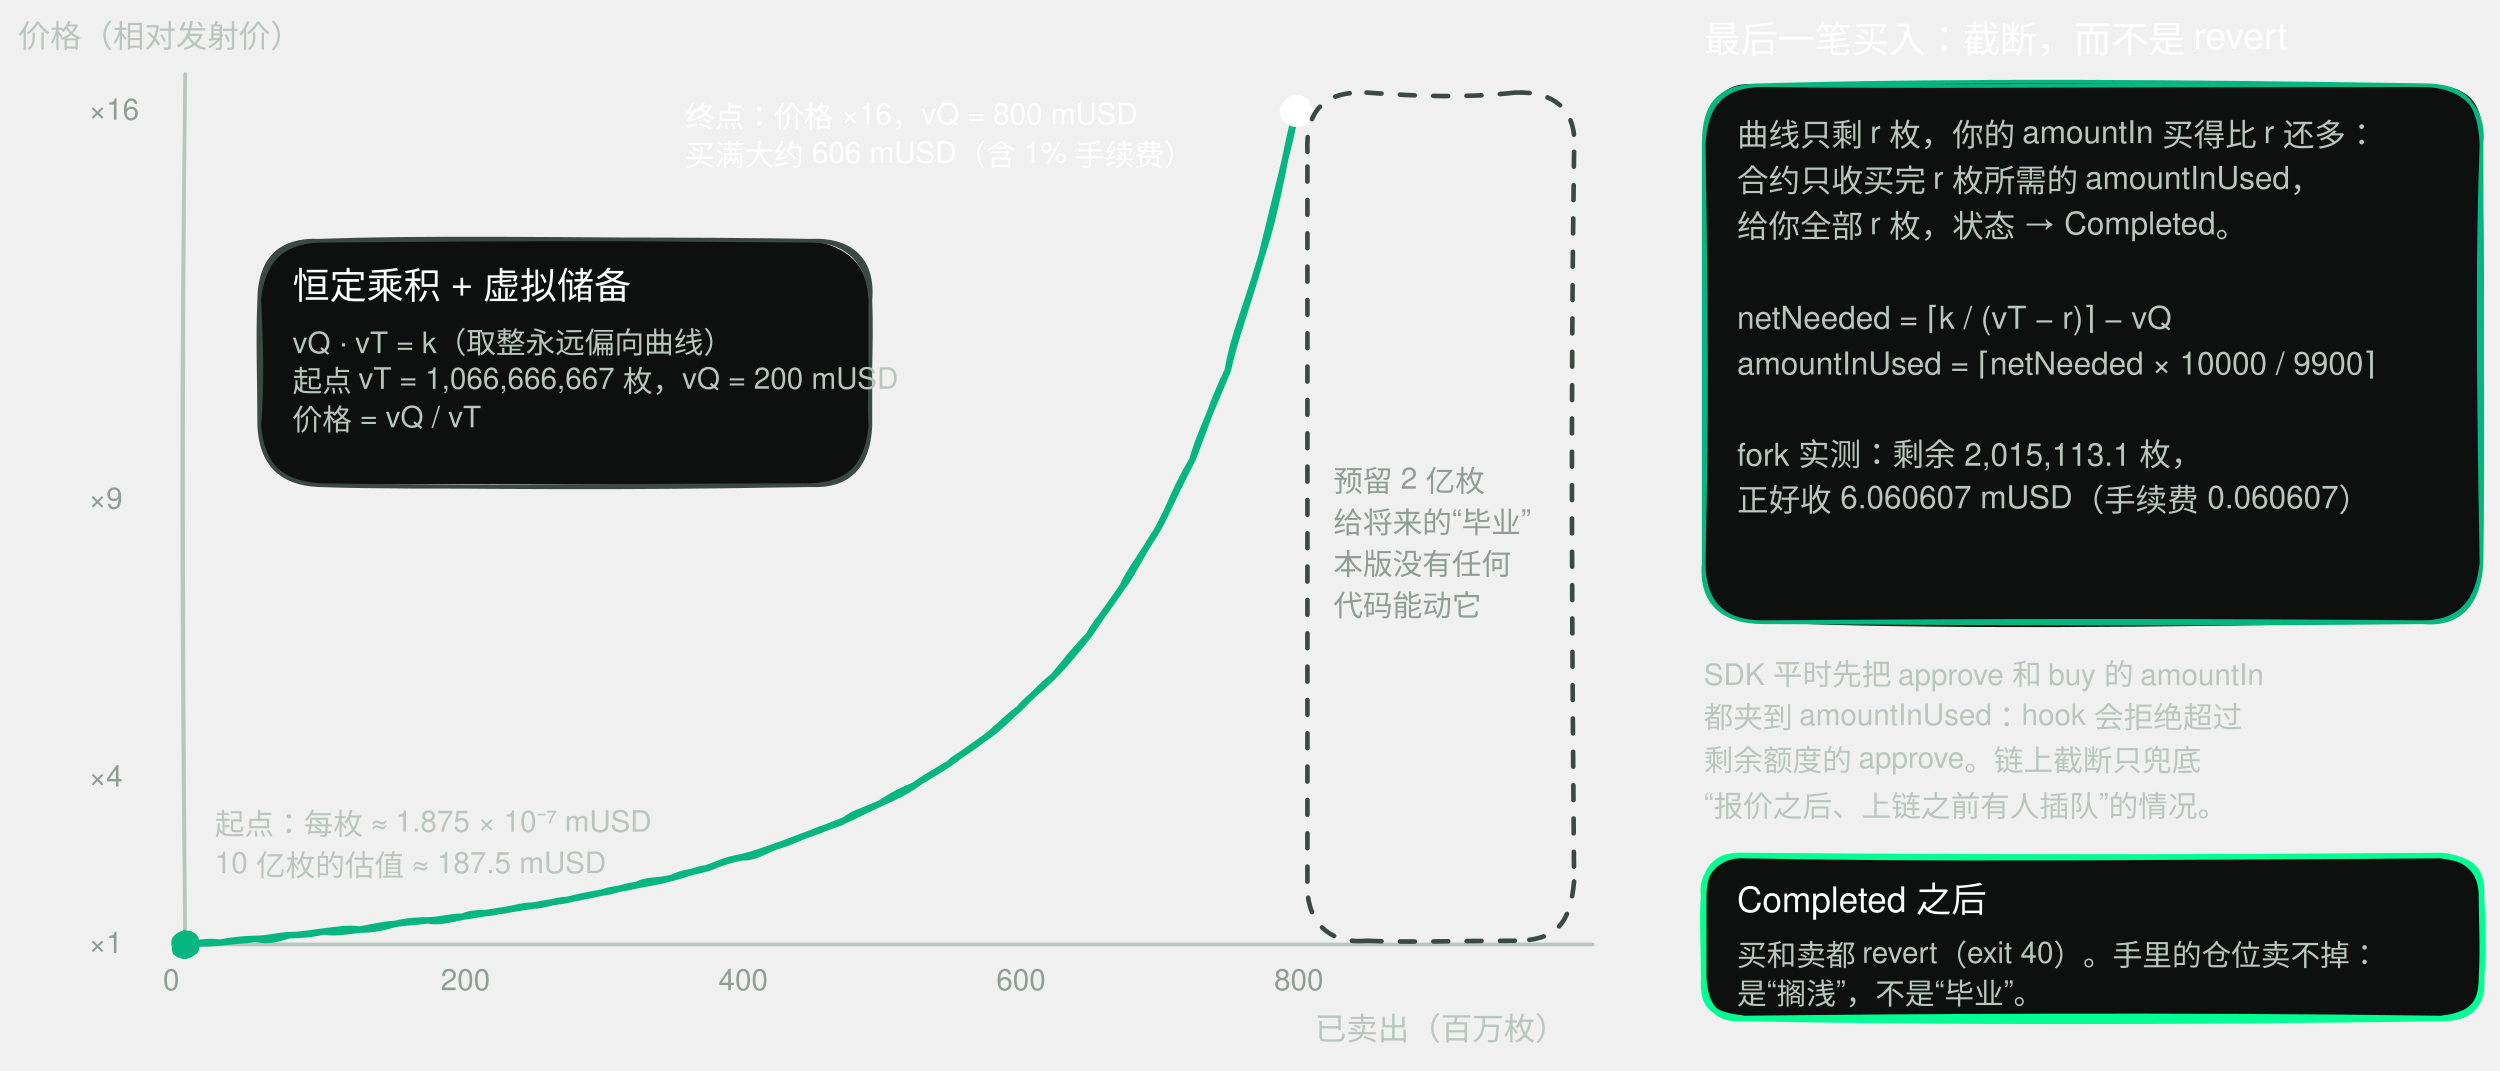
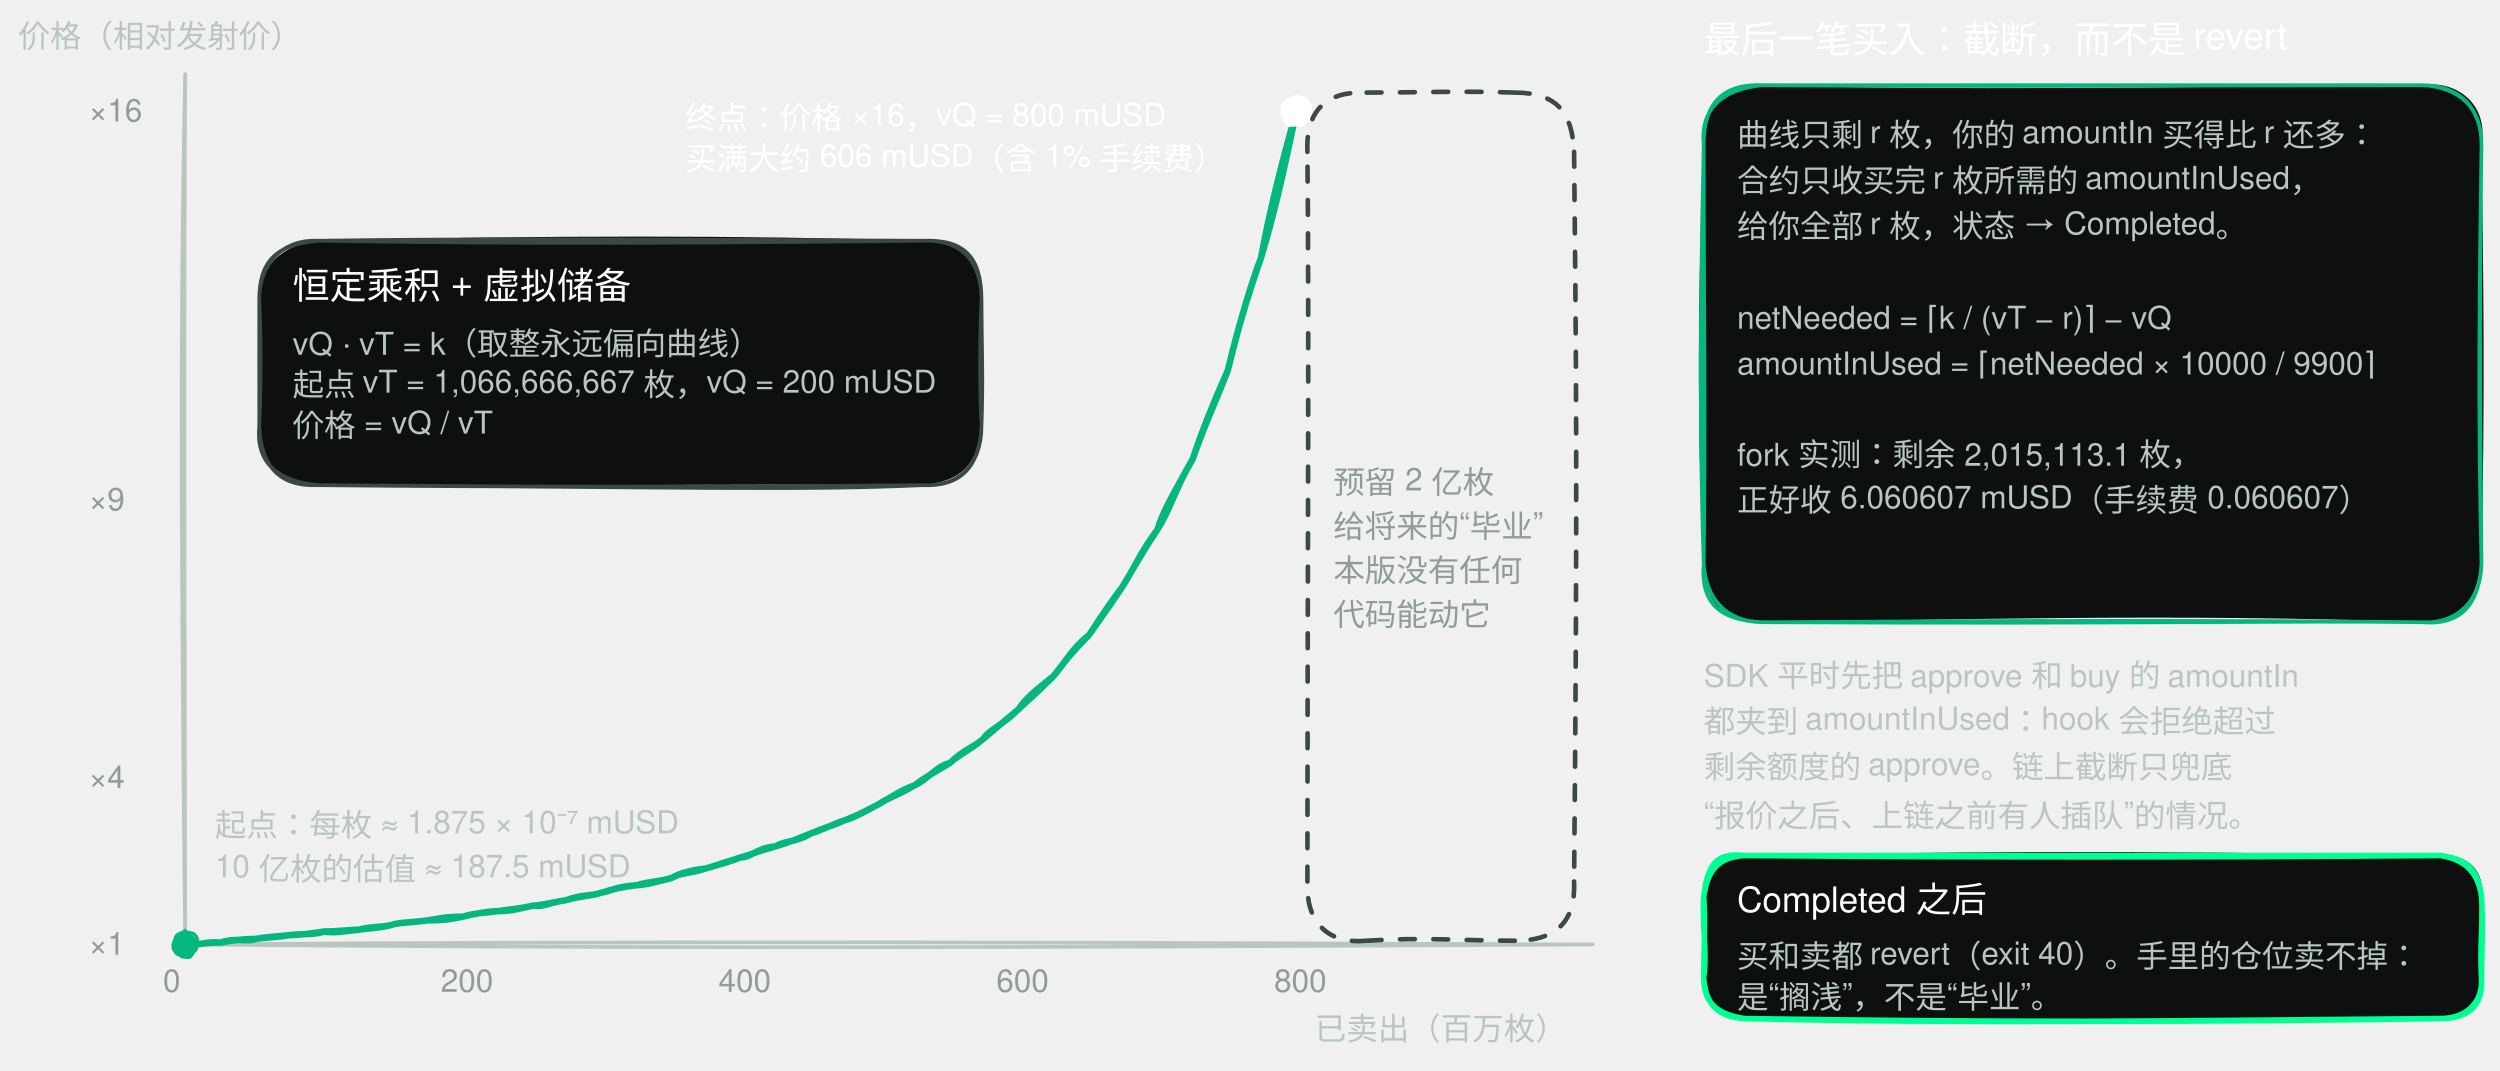
<svg xmlns="http://www.w3.org/2000/svg" viewBox="0 0 1350 578.1" data-w="1350" role="img" aria-label="bonding curve 示意。横轴是已卖出的代币（0 到 8 亿枚），纵轴是相对发射价的价格倍数（1 到 16 倍）。恒定乘积 vQ·vT = k，虚拟储备起点是 1,066,666,667 枚和 200 mUSD，价格是 vQ 除以 vT。起点每枚约 1.875×10⁻⁷ mUSD；卖完 8 亿枚时价格是 16 倍，vQ 为 800 mUSD，买满一共约 606 mUSD（含 1% 手续费）。另外 2 亿枚是为将来毕业预留的，本版没有代码能动它。右侧：最后一笔买入会被截断，只收买完剩余代币所需的 amountInUsed，在 fork 上实测买下剩余 2,015,113.1 枚正好收了 6.060607 mUSD。SDK 平时先把 approve 和 amountIn 夹到这个值，链上截断只兜底竞态。之后状态变为 Completed，买卖都会 revert（exit 40），仓位搁浅。" focusable="false">
  <g stroke-linecap="round">
    <g transform="translate(100 40) rotate(0 380 235)">
-       <path d="M0 0 C-1 100, -3 199, 0 470 M0 0 C-2 175, -1 351, 0 470 M0 470 C213 470, 428 470, 760 470 M0 470 C217 470, 433 470, 760 470" stroke="#B8C6BE" stroke-width="2" fill="none" />
+       <path d="M0 0 C-2 97, -3 193, 0 470 M0 0 C-1 185, 0 371, 0 470 M0 470 C254 468, 506 469, 760 470 M0 470 C214 472, 428 472, 760 470" stroke="#B8C6BE" stroke-width="2" fill="none" />
    </g>
  </g>
  <mask />
-   <g transform="translate(88 520) rotate(0 4.4 10.4)">
-     <text x="0" y="14.7" font-family="Helvetica, Segoe UI Emoji" font-size="16px" fill="#8E9E95" style="white-space: pre;">0</text>
+   <g transform="translate(88 520) rotate(0 4.7 11.1)">
+     <text x="0" y="15.6" font-family="Helvetica, Segoe UI Emoji" font-size="17px" fill="#8E9E95" style="white-space: pre;">0</text>
  </g>
-   <g transform="translate(238 520) rotate(0 13.3 10.4)">
-     <text x="0" y="14.7" font-family="Helvetica, Segoe UI Emoji" font-size="16px" fill="#8E9E95" style="white-space: pre;">200</text>
+   <g transform="translate(238 520) rotate(0 14.2 11.1)">
+     <text x="0" y="15.6" font-family="Helvetica, Segoe UI Emoji" font-size="17px" fill="#8E9E95" style="white-space: pre;">200</text>
  </g>
-   <g transform="translate(388 520) rotate(0 13.3 10.4)">
-     <text x="0" y="14.7" font-family="Helvetica, Segoe UI Emoji" font-size="16px" fill="#8E9E95" style="white-space: pre;">400</text>
+   <g transform="translate(388 520) rotate(0 14.2 11.1)">
+     <text x="0" y="15.6" font-family="Helvetica, Segoe UI Emoji" font-size="17px" fill="#8E9E95" style="white-space: pre;">400</text>
  </g>
-   <g transform="translate(538 520) rotate(0 13.3 10.4)">
-     <text x="0" y="14.7" font-family="Helvetica, Segoe UI Emoji" font-size="16px" fill="#8E9E95" style="white-space: pre;">600</text>
+   <g transform="translate(538 520) rotate(0 14.2 11.1)">
+     <text x="0" y="15.6" font-family="Helvetica, Segoe UI Emoji" font-size="17px" fill="#8E9E95" style="white-space: pre;">600</text>
  </g>
-   <g transform="translate(688 520) rotate(0 13.3 10.4)">
-     <text x="0" y="14.7" font-family="Helvetica, Segoe UI Emoji" font-size="16px" fill="#8E9E95" style="white-space: pre;">800</text>
+   <g transform="translate(688 520) rotate(0 14.2 11.1)">
+     <text x="0" y="15.6" font-family="Helvetica, Segoe UI Emoji" font-size="17px" fill="#8E9E95" style="white-space: pre;">800</text>
  </g>
  <g transform="translate(710 546) rotate(0 68 11.1)">
    <text x="0" y="15.6" font-family="Helvetica, Segoe UI Emoji" font-size="17px" fill="#B8C6BE" style="white-space: pre;">已卖出（百万枚）</text>
  </g>
-   <g transform="translate(48 500) rotate(0 9.1 10.4)">
-     <text x="0" y="14.7" font-family="Helvetica, Segoe UI Emoji" font-size="16px" fill="#8E9E95" style="white-space: pre;">×1</text>
+   <g transform="translate(48 500) rotate(0 9.7 11.1)">
+     <text x="0" y="15.6" font-family="Helvetica, Segoe UI Emoji" font-size="17px" fill="#8E9E95" style="white-space: pre;">×1</text>
  </g>
-   <g transform="translate(48 410) rotate(0 9.1 10.4)">
-     <text x="0" y="14.7" font-family="Helvetica, Segoe UI Emoji" font-size="16px" fill="#8E9E95" style="white-space: pre;">×4</text>
+   <g transform="translate(48 410) rotate(0 9.7 11.1)">
+     <text x="0" y="15.6" font-family="Helvetica, Segoe UI Emoji" font-size="17px" fill="#8E9E95" style="white-space: pre;">×4</text>
  </g>
-   <g transform="translate(48 260) rotate(0 9.1 10.4)">
-     <text x="0" y="14.7" font-family="Helvetica, Segoe UI Emoji" font-size="16px" fill="#8E9E95" style="white-space: pre;">×9</text>
+   <g transform="translate(48 260) rotate(0 9.7 11.1)">
+     <text x="0" y="15.6" font-family="Helvetica, Segoe UI Emoji" font-size="17px" fill="#8E9E95" style="white-space: pre;">×9</text>
  </g>
-   <g transform="translate(48 50) rotate(0 13.6 10.4)">
-     <text x="0" y="14.7" font-family="Helvetica, Segoe UI Emoji" font-size="16px" fill="#8E9E95" style="white-space: pre;">×16</text>
+   <g transform="translate(48 50) rotate(0 14.4 11)">
+     <text x="0" y="15.6" font-family="Helvetica, Segoe UI Emoji" font-size="17px" fill="#8E9E95" style="white-space: pre;">×16</text>
  </g>
  <g transform="translate(10 10) rotate(0 76.5 11)">
    <text x="0" y="15.6" font-family="Helvetica, Segoe UI Emoji" font-size="17px" fill="#B8C6BE" style="white-space: pre;">价格（相对发射价）</text>
  </g>
  <g stroke-linecap="round">
    <g transform="translate(100 510) rotate(0 300 -225)">
-       <path d="M0 0 C5 0, 10 -2, 19 -1 M0 0 C4 -1, 8 0, 19 -1 M19 -1 C24 -2, 32 -3, 38 -3 M19 -1 C26 -2, 31 -2, 38 -3 M38 -3 C44 -2, 47 -2, 56 -5 M38 -3 C44 -3, 52 -5, 56 -5 M56 -5 C62 -5, 67 -6, 75 -7 M56 -5 C64 -5, 70 -6, 75 -7 M75 -7 C80 -6, 87 -7, 94 -8 M75 -7 C83 -8, 89 -9, 94 -8 M94 -8 C97 -8, 103 -8, 113 -11 M94 -8 C100 -9, 108 -11, 113 -11 M113 -11 C121 -13, 129 -13, 131 -13 M113 -11 C118 -12, 123 -12, 131 -13 M131 -13 C136 -12, 141 -13, 150 -15 M131 -13 C137 -13, 143 -15, 150 -15 M150 -15 C156 -18, 163 -16, 169 -18 M150 -15 C156 -16, 163 -17, 169 -18 M169 -18 C173 -18, 181 -21, 188 -21 M169 -18 C175 -19, 182 -20, 188 -21 M188 -21 C194 -21, 200 -24, 206 -24 M188 -21 C193 -22, 199 -23, 206 -24 M206 -24 C210 -25, 216 -26, 225 -28 M206 -24 C210 -25, 214 -26, 225 -28 M225 -28 C233 -29, 239 -32, 244 -32 M225 -28 C231 -30, 236 -30, 244 -32 M244 -32 C248 -35, 256 -34, 263 -36 M244 -32 C249 -33, 256 -34, 263 -36 M263 -36 C271 -38, 278 -41, 281 -41 M263 -36 C269 -39, 275 -39, 281 -41 M281 -41 C284 -41, 288 -45, 300 -47 M281 -41 C289 -44, 295 -46, 300 -47 M300 -47 C306 -47, 308 -48, 319 -53 M300 -47 C304 -48, 308 -49, 319 -53 M319 -53 C327 -55, 334 -59, 338 -60 M319 -53 C325 -55, 332 -58, 338 -60 M338 -60 C344 -63, 353 -65, 356 -67 M338 -60 C344 -62, 350 -65, 356 -67 M356 -67 C361 -71, 366 -72, 375 -76 M356 -67 C361 -69, 364 -71, 375 -76 M375 -76 C384 -80, 390 -83, 394 -86 M375 -76 C378 -78, 384 -82, 394 -86 M394 -86 C398 -89, 404 -92, 413 -98 M394 -86 C399 -90, 405 -93, 413 -98 M413 -98 C414 -100, 421 -103, 431 -111 M413 -98 C417 -101, 421 -104, 431 -111 M431 -111 C439 -116, 444 -122, 450 -127 M431 -111 C438 -116, 443 -122, 450 -127 M450 -127 C454 -132, 462 -138, 469 -145 M450 -127 C457 -134, 464 -141, 469 -145 M469 -145 C474 -151, 481 -160, 488 -167 M469 -145 C475 -151, 479 -156, 488 -167 M488 -167 C494 -176, 499 -183, 506 -193 M488 -167 C491 -173, 496 -178, 506 -193 M506 -193 C510 -202, 518 -212, 525 -224 M506 -193 C511 -199, 514 -207, 525 -224 M525 -224 C531 -234, 533 -243, 544 -262 M525 -224 C531 -235, 536 -247, 544 -262 M544 -262 C547 -273, 551 -281, 563 -310 M544 -262 C551 -280, 556 -296, 563 -310 M563 -310 C566 -328, 572 -341, 581 -371 M563 -310 C567 -328, 574 -346, 581 -371 M581 -371 C591 -401, 594 -430, 600 -450 M581 -371 C588 -400, 596 -431, 600 -450" stroke="#06B680" stroke-width="3.5" fill="none" />
+       <path d="M0 0 C4 2, 9 -2, 19 -1 M0 0 C5 1, 8 -1, 19 -1 M19 -1 C28 -4, 34 -1, 38 -3 M19 -1 C24 -2, 31 -3, 38 -3 M38 -3 C46 -4, 51 -4, 56 -5 M38 -3 C43 -4, 47 -4, 56 -5 M56 -5 C64 -6, 70 -5, 75 -7 M56 -5 C62 -5, 68 -6, 75 -7 M75 -7 C80 -6, 85 -7, 94 -8 M75 -7 C82 -7, 90 -8, 94 -8 M94 -8 C101 -10, 107 -9, 113 -11 M94 -8 C101 -9, 107 -9, 113 -11 M113 -11 C117 -12, 124 -12, 131 -13 M113 -11 C118 -12, 124 -12, 131 -13 M131 -13 C136 -13, 141 -13, 150 -15 M131 -13 C137 -14, 141 -15, 150 -15 M150 -15 C156 -17, 162 -17, 169 -18 M150 -15 C158 -17, 165 -18, 169 -18 M169 -18 C176 -18, 179 -19, 188 -21 M169 -18 C175 -19, 179 -19, 188 -21 M188 -21 C193 -20, 194 -22, 206 -24 M188 -21 C191 -21, 195 -22, 206 -24 M206 -24 C214 -27, 219 -26, 225 -28 M206 -24 C212 -26, 219 -26, 225 -28 M225 -28 C231 -29, 231 -31, 244 -32 M225 -28 C231 -30, 236 -31, 244 -32 M244 -32 C250 -34, 257 -34, 263 -36 M244 -32 C247 -32, 252 -33, 263 -36 M263 -36 C268 -39, 272 -38, 281 -41 M263 -36 C266 -38, 272 -40, 281 -41 M281 -41 C285 -42, 287 -43, 300 -47 M281 -41 C288 -43, 295 -45, 300 -47 M300 -47 C306 -47, 308 -52, 319 -53 M300 -47 C304 -48, 308 -50, 319 -53 M319 -53 C323 -56, 330 -55, 338 -60 M319 -53 C326 -55, 333 -58, 338 -60 M338 -60 C342 -61, 350 -65, 356 -67 M338 -60 C345 -63, 352 -65, 356 -67 M356 -67 C364 -70, 369 -73, 375 -76 M356 -67 C363 -69, 369 -73, 375 -76 M375 -76 C380 -79, 388 -84, 394 -86 M375 -76 C379 -79, 384 -80, 394 -86 M394 -86 C401 -89, 405 -96, 413 -98 M394 -86 C399 -90, 403 -92, 413 -98 M413 -98 C420 -105, 425 -106, 431 -111 M413 -98 C417 -102, 424 -105, 431 -111 M431 -111 C434 -116, 441 -118, 450 -127 M431 -111 C438 -117, 444 -122, 450 -127 M450 -127 C454 -133, 459 -137, 469 -145 M450 -127 C453 -130, 458 -134, 469 -145 M469 -145 C475 -152, 479 -160, 488 -167 M469 -145 C475 -153, 480 -159, 488 -167 M488 -167 C491 -171, 494 -177, 506 -193 M488 -167 C492 -173, 496 -178, 506 -193 M506 -193 C513 -204, 516 -212, 525 -224 M506 -193 C511 -201, 515 -209, 525 -224 M525 -224 C532 -235, 535 -247, 544 -262 M525 -224 C528 -234, 534 -244, 544 -262 M544 -262 C549 -277, 555 -292, 563 -310 M544 -262 C551 -282, 559 -299, 563 -310 M563 -310 C568 -330, 572 -345, 581 -371 M563 -310 C569 -335, 576 -358, 581 -371 M581 -371 C585 -393, 591 -418, 600 -450 M581 -371 C587 -391, 592 -411, 600 -450" stroke="#06B680" stroke-width="3.5" fill="none" />
    </g>
  </g>
  <mask />
  <g stroke-linecap="round" transform="translate(93 503) rotate(0 7 7)">
-     <path d="M7 0 C8 0, 10 0, 12 1 C13 2, 14 4, 14 6 C14 7, 13 9, 13 10 C12 12, 11 13, 10 14 C9 14, 7 14, 5 14 C4 13, 2 12, 1 11 C0 9, 0 8, 0 6 C0 5, 2 3, 3 2 C4 1, 6 0, 7 0 C8 0, 7 0, 7 0 M7 0 C8 0, 10 1, 11 2 C12 3, 14 4, 14 6 C15 7, 14 9, 14 11 C13 12, 12 13, 10 14 C9 14, 7 14, 5 14 C4 13, 2 12, 1 10 C0 9, 0 7, 0 6 C0 4, 1 3, 2 2 C3 1, 6 0, 7 0 C8 -1, 7 0, 7 0" stroke="none" stroke-width="0" fill="#06B680" />
-     <path d="M6 0 C8 0, 9 0, 11 1 C12 1, 14 3, 14 5 C15 6, 14 9, 14 10 C13 12, 12 12, 10 13 C9 14, 7 15, 5 14 C4 14, 2 13, 1 12 C0 10, 0 8, 1 7 C1 5, 1 4, 2 2 C3 1, 6 0, 6 0 C7 -1, 7 0, 7 0 M7 0 C9 0, 10 0, 11 1 C12 2, 13 4, 13 6 C13 7, 14 10, 13 11 C12 12, 10 13, 9 14 C8 14, 6 15, 5 14 C4 14, 3 13, 2 12 C1 10, 0 8, 0 6 C0 4, 1 3, 2 2 C3 1, 5 1, 6 1 C7 1, 7 1, 7 1" stroke="#06B680" stroke-width="1" fill="none" />
+     <path d="M6 0 C8 -1, 10 1, 11 2 C12 3, 13 4, 14 5 C14 7, 14 8, 13 10 C12 11, 11 13, 10 14 C9 14, 6 14, 5 13 C3 13, 2 12, 1 11 C0 9, -1 8, 0 6 C0 5, 1 3, 3 2 C4 1, 6 0, 7 0 C8 0, 7 0, 7 0 M9 0 C10 0, 11 2, 12 3 C13 4, 14 6, 14 8 C14 9, 14 10, 13 11 C11 12, 9 14, 8 14 C6 15, 5 13, 4 13 C3 12, 0 11, 0 10 C-1 8, 0 5, 1 4 C1 2, 3 1, 4 1 C5 0, 8 1, 9 1 C10 0, 8 0, 8 0" stroke="none" stroke-width="0" fill="#06B680" />
+     <path d="M8 0 C10 0, 11 1, 12 2 C13 3, 14 5, 14 7 C14 8, 13 10, 12 11 C12 12, 10 13, 9 14 C7 14, 5 14, 4 13 C2 13, 1 11, 1 10 C0 8, 0 6, 1 5 C1 4, 2 2, 3 1 C4 1, 7 0, 8 0 C9 0, 8 1, 8 1 M6 1 C8 0, 10 0, 12 1 C13 2, 14 3, 14 5 C14 6, 14 8, 13 9 C12 11, 11 13, 10 14 C8 15, 7 14, 5 14 C4 13, 2 12, 2 11 C1 10, 1 9, 1 7 C1 6, 1 3, 2 2 C3 1, 6 0, 7 -1 C8 -1, 6 1, 6 1" stroke="#06B680" stroke-width="1" fill="none" />
  </g>
  <g stroke-linecap="round" transform="translate(692 52) rotate(0 8 8)">
-     <path d="M6 0 C8 -1, 10 0, 12 1 C13 2, 15 3, 15 5 C16 6, 16 9, 15 10 C15 12, 14 13, 12 14 C11 15, 9 16, 7 16 C6 16, 4 15, 3 13 C1 12, 0 10, 0 8 C0 6, 1 4, 2 3 C3 1, 5 0, 6 0 C7 -1, 6 0, 6 0 M5 0 C7 -1, 9 0, 11 1 C12 1, 14 2, 15 4 C16 6, 16 8, 16 10 C16 12, 14 13, 13 14 C11 15, 9 16, 8 16 C6 16, 4 15, 3 14 C2 13, 0 11, 0 9 C-1 8, 0 5, 1 4 C2 3, 5 1, 6 1 C7 0, 6 0, 6 1" stroke="none" stroke-width="0" fill="#FFFFFF" />
-     <path d="M6 0 C7 -1, 10 0, 12 1 C13 2, 14 3, 15 5 C16 7, 16 9, 16 11 C15 12, 14 14, 13 15 C11 16, 9 16, 7 16 C6 16, 3 15, 2 13 C0 12, 0 11, 0 9 C0 7, 1 5, 2 3 C3 2, 5 0, 6 0 C7 -1, 6 0, 6 0 M10 0 C11 0, 13 1, 14 2 C15 4, 16 6, 17 8 C17 10, 16 12, 15 13 C13 14, 11 15, 10 15 C8 15, 5 15, 4 15 C2 14, 1 13, 0 11 C0 10, -1 7, 0 6 C1 4, 2 3, 4 2 C5 1, 8 0, 9 0 C10 -1, 10 0, 9 0" stroke="#FFFFFF" stroke-width="1" fill="none" />
+     <path d="M10 0 C11 0, 13 1, 14 3 C15 4, 16 7, 16 9 C16 11, 15 12, 14 13 C12 15, 10 16, 9 16 C7 16, 5 16, 3 15 C2 14, 1 12, 0 10 C0 8, 0 6, 1 4 C1 3, 3 2, 5 1 C6 1, 9 0, 10 0 C11 0, 10 0, 10 1 M8 0 C9 -1, 11 0, 12 1 C14 2, 16 4, 16 6 C16 8, 16 11, 15 12 C14 14, 13 15, 11 15 C10 16, 7 15, 6 15 C4 14, 2 13, 1 12 C0 10, -1 9, 0 7 C0 5, 2 3, 3 2 C5 1, 7 0, 7 0 C8 -1, 8 0, 8 0" stroke="none" stroke-width="0" fill="#FFFFFF" />
+     <path d="M8 0 C9 0, 12 0, 14 2 C15 3, 16 5, 16 6 C16 8, 15 10, 15 12 C14 13, 13 15, 11 16 C10 16, 7 16, 5 15 C4 15, 2 14, 1 12 C0 11, 0 9, 0 7 C0 5, 1 3, 3 2 C4 1, 7 0, 8 0 C9 0, 8 0, 9 0 M9 0 C10 0, 12 1, 13 2 C14 3, 16 5, 16 7 C16 9, 16 12, 15 13 C14 14, 12 15, 10 15 C8 16, 5 16, 4 16 C2 15, 1 12, 0 11 C0 9, 0 7, 1 6 C1 4, 3 3, 4 2 C5 1, 8 0, 9 0 C9 -1, 9 0, 10 0" stroke="#FFFFFF" stroke-width="1" fill="none" />
  </g>
  <g stroke-linecap="round" transform="translate(706 50) rotate(0 72 229)">
-     <path d="M32 0 C60 2, 86 3, 112 0 M112 0 C135 -1, 146 11, 144 32 M144 32 C142 167, 143 304, 144 426 M144 426 C142 448, 135 458, 112 458 M112 458 C81 458, 53 459, 32 458 M32 458 C10 460, -1 446, 0 426 M0 426 C0 271, 0 114, 0 32 M0 32 C-1 10, 9 -1, 32 0" stroke="#3A4A42" stroke-width="2.5" fill="none" stroke-dasharray="8 10" />
+     <path d="M32 0 C58 0, 84 -1, 112 0 M112 0 C135 0, 143 11, 144 32 M144 32 C145 126, 146 219, 144 426 M144 426 C145 449, 133 458, 112 458 M112 458 C85 458, 62 456, 32 458 M32 458 C11 460, -1 448, 0 426 M0 426 C0 275, 1 123, 0 32 M0 32 C-1 10, 10 -1, 32 0" stroke="#3A4A42" stroke-width="2.5" fill="none" stroke-dasharray="8 10" />
  </g>
-   <g transform="translate(720 250) rotate(0 53.3 44.8)">
-     <text x="0" y="15.5" font-family="Helvetica, Segoe UI Emoji" font-size="16px" fill="#8E9E95" style="white-space: pre;">预留 2 亿枚</text>
-     <text x="0" y="37.9" font-family="Helvetica, Segoe UI Emoji" font-size="16px" fill="#8E9E95" style="white-space: pre;">给将来的“毕业”</text>
-     <text x="0" y="60.3" font-family="Helvetica, Segoe UI Emoji" font-size="16px" fill="#8E9E95" style="white-space: pre;">本版没有任何</text>
-     <text x="0" y="82.7" font-family="Helvetica, Segoe UI Emoji" font-size="16px" fill="#8E9E95" style="white-space: pre;">代码能动它</text>
+   <g transform="translate(720 250) rotate(0 56.7 47.6)">
+     <text x="0" y="16.5" font-family="Helvetica, Segoe UI Emoji" font-size="17px" fill="#8E9E95" style="white-space: pre;">预留 2 亿枚</text>
+     <text x="0" y="40.3" font-family="Helvetica, Segoe UI Emoji" font-size="17px" fill="#8E9E95" style="white-space: pre;">给将来的“毕业”</text>
+     <text x="0" y="64.1" font-family="Helvetica, Segoe UI Emoji" font-size="17px" fill="#8E9E95" style="white-space: pre;">本版没有任何</text>
+     <text x="0" y="87.9" font-family="Helvetica, Segoe UI Emoji" font-size="17px" fill="#8E9E95" style="white-space: pre;">代码能动它</text>
  </g>
-   <g stroke-linecap="round" transform="translate(140 130) rotate(0 165 66)">
-     <path d="M32 0 C114 0, 191 -1, 298 0 C318 3, 328 13, 330 32 C331 53, 329 76, 330 100 C331 122, 317 133, 298 132 C204 132, 115 131, 32 132 C10 130, 2 123, 0 100 C3 74, 1 47, 0 32 C-1 8, 12 -2, 32 0" stroke="none" stroke-width="0" fill="#0D100F" />
-     <path d="M32 0 C88 -2, 149 -1, 298 0 M32 0 C138 -1, 243 -1, 298 0 M298 0 C318 0, 329 12, 330 32 M298 0 C318 -1, 332 9, 330 32 M330 32 C331 56, 329 82, 330 100 M330 32 C330 51, 330 73, 330 100 M330 100 C328 121, 319 131, 298 132 M330 100 C329 122, 318 133, 298 132 M298 132 C193 132, 90 134, 32 132 M298 132 C235 133, 173 134, 32 132 M32 132 C11 131, 1 120, 0 100 M32 132 C11 130, 2 121, 0 100 M0 100 C1 86, 2 71, 0 32 M0 100 C0 76, -1 52, 0 32 M0 32 C0 10, 12 -1, 32 0 M0 32 C2 11, 12 1, 32 0" stroke="#3A4A42" stroke-width="2" fill="none" />
+   <g stroke-linecap="round" transform="translate(140 130) rotate(0 195 66)">
+     <path d="M32 0 C150 -3, 264 -3, 358 0 C379 1, 390 8, 390 32 C389 58, 390 79, 390 100 C388 120, 380 130, 358 132 C251 131, 141 133, 32 132 C11 129, -3 119, 0 100 C2 83, 1 74, 0 32 C0 14, 12 2, 32 0" stroke="none" stroke-width="0" fill="#0D100F" />
+     <path d="M32 0 C101 -1, 167 -1, 358 0 M32 0 C103 1, 173 2, 358 0 M358 0 C379 -1, 390 11, 390 32 M358 0 C381 -1, 390 9, 390 32 M390 32 C390 54, 391 74, 390 100 M390 32 C389 55, 389 78, 390 100 M390 100 C390 121, 378 133, 358 132 M390 100 C389 122, 379 133, 358 132 M358 132 C245 133, 132 133, 32 132 M358 132 C293 135, 227 133, 32 132 M32 132 C10 133, 1 121, 0 100 M32 132 C9 130, -2 119, 0 100 M0 100 C1 75, 1 54, 0 32 M0 100 C0 82, 0 66, 0 32 M0 32 C0 11, 9 2, 32 0 M0 32 C0 13, 12 -1, 32 0" stroke="#3A4A42" stroke-width="2" fill="none" />
  </g>
  <g transform="translate(158 144) rotate(0 91.4 12)">
    <text x="0" y="17.4" font-family="Helvetica, Segoe UI Emoji" font-size="20px" fill="#FFFFFF" style="white-space: pre;">恒定乘积 + 虚拟储备</text>
  </g>
-   <g transform="translate(158 176) rotate(0 164.1 31.2)">
-     <text x="0" y="14.7" font-family="Helvetica, Segoe UI Emoji" font-size="16px" fill="#B8C6BE" style="white-space: pre;">vQ · vT = k（取整永远偏向曲线）</text>
-     <text x="0" y="35.5" font-family="Helvetica, Segoe UI Emoji" font-size="16px" fill="#B8C6BE" style="white-space: pre;">起点 vT = 1,066,666,667 枚，vQ = 200 mUSD</text>
-     <text x="0" y="56.3" font-family="Helvetica, Segoe UI Emoji" font-size="16px" fill="#B8C6BE" style="white-space: pre;">价格 = vQ / vT</text>
+   <g transform="translate(158 176) rotate(0 174.3 33.2)">
+     <text x="0" y="15.6" font-family="Helvetica, Segoe UI Emoji" font-size="17px" fill="#B8C6BE" style="white-space: pre;">vQ · vT = k（取整永远偏向曲线）</text>
+     <text x="0" y="37.7" font-family="Helvetica, Segoe UI Emoji" font-size="17px" fill="#B8C6BE" style="white-space: pre;">起点 vT = 1,066,666,667 枚，vQ = 200 mUSD</text>
+     <text x="0" y="59.8" font-family="Helvetica, Segoe UI Emoji" font-size="17px" fill="#B8C6BE" style="white-space: pre;">价格 = vQ / vT</text>
  </g>
-   <g transform="translate(116 436) rotate(0 116.2 20.8)">
-     <text x="0" y="14.7" font-family="Helvetica, Segoe UI Emoji" font-size="16px" fill="#B8C6BE" style="white-space: pre;">起点：每枚 ≈ 1.875 × 10⁻⁷ mUSD</text>
-     <text x="0" y="35.5" font-family="Helvetica, Segoe UI Emoji" font-size="16px" fill="#B8C6BE" style="white-space: pre;">10 亿枚的估值 ≈ 187.5 mUSD</text>
+   <g transform="translate(116 436) rotate(0 123.5 22.1)">
+     <text x="0" y="15.6" font-family="Helvetica, Segoe UI Emoji" font-size="17px" fill="#B8C6BE" style="white-space: pre;">起点：每枚 ≈ 1.875 × 10⁻⁷ mUSD</text>
+     <text x="0" y="37.7" font-family="Helvetica, Segoe UI Emoji" font-size="17px" fill="#B8C6BE" style="white-space: pre;">10 亿枚的估值 ≈ 187.5 mUSD</text>
  </g>
-   <g transform="translate(370 54) rotate(0 137.4 20.8)">
-     <text x="0" y="14.7" font-family="Helvetica, Segoe UI Emoji" font-size="16px" fill="#FFFFFF" style="white-space: pre;">终点：价格 ×16，vQ = 800 mUSD</text>
-     <text x="0" y="35.5" font-family="Helvetica, Segoe UI Emoji" font-size="16px" fill="#FFFFFF" style="white-space: pre;">买满大约 606 mUSD（含 1% 手续费）</text>
+   <g transform="translate(370 54) rotate(0 145.9 22.1)">
+     <text x="0" y="15.6" font-family="Helvetica, Segoe UI Emoji" font-size="17px" fill="#FFFFFF" style="white-space: pre;">终点：价格 ×16，vQ = 800 mUSD</text>
+     <text x="0" y="37.7" font-family="Helvetica, Segoe UI Emoji" font-size="17px" fill="#FFFFFF" style="white-space: pre;">买满大约 606 mUSD（含 1% 手续费）</text>
  </g>
  <g transform="translate(920 10) rotate(0 158.3 13)">
    <text x="0" y="18.4" font-family="Helvetica, Segoe UI Emoji" font-size="20px" fill="#FFFFFF" style="white-space: pre;">最后一笔买入：截断，而不是 revert</text>
  </g>
  <g stroke-linecap="round" transform="translate(920 46) rotate(0 210 145)">
-     <path d="M32 0 C117 -2, 206 -4, 388 0 C413 -1, 422 9, 420 32 C422 94, 421 154, 420 258 C419 282, 407 288, 388 290 C249 293, 112 294, 32 290 C11 291, -2 277, 0 258 C3 187, 2 122, 0 32 C3 12, 7 -4, 32 0" stroke="none" stroke-width="0" fill="#0D100F" />
-     <path d="M32 0 C113 1, 197 0, 388 0 M32 0 C143 -3, 253 -2, 388 0 M388 0 C411 0, 419 9, 420 32 M388 0 C410 0, 422 12, 420 32 M420 32 C420 116, 421 198, 420 258 M420 32 C418 86, 418 143, 420 258 M420 258 C418 278, 409 290, 388 290 M420 258 C419 279, 409 292, 388 290 M388 290 C299 291, 208 291, 32 290 M388 290 C273 289, 158 289, 32 290 M32 290 C11 290, -2 280, 0 258 M32 290 C10 290, 0 279, 0 258 M0 258 C0 197, 0 139, 0 32 M0 258 C1 208, 2 158, 0 32 M0 32 C0 9, 9 0, 32 0 M0 32 C1 11, 10 0, 32 0" stroke="#06B680" stroke-width="2" fill="none" />
+     <path d="M32 0 C137 3, 246 1, 388 0 C406 -3, 424 10, 420 32 C421 98, 422 167, 420 258 C416 280, 410 291, 388 290 C256 285, 120 289, 32 290 C12 291, 0 280, 0 258 C-4 183, -3 103, 0 32 C-4 11, 14 0, 32 0" stroke="none" stroke-width="0" fill="#0D100F" />
+     <path d="M32 0 C112 0, 192 0, 388 0 M32 0 C150 1, 268 0, 388 0 M388 0 C408 0, 420 12, 420 32 M388 0 C408 1, 420 12, 420 32 M420 32 C419 103, 418 178, 420 258 M420 32 C419 100, 419 167, 420 258 M420 258 C420 278, 407 291, 388 290 M420 258 C419 279, 410 292, 388 290 M388 290 C312 289, 239 291, 32 290 M388 290 C286 289, 183 289, 32 290 M32 290 C10 289, -2 281, 0 258 M32 290 C13 290, 1 278, 0 258 M0 258 C-3 169, -1 79, 0 32 M0 258 C1 186, 0 114, 0 32 M0 32 C0 10, 10 -1, 32 0 M0 32 C-2 13, 10 2, 32 0" stroke="#06B680" stroke-width="2" fill="none" />
  </g>
  <g transform="translate(938 62) rotate(0 176.1 110.9)">
    <text x="0" y="16.9" font-family="Helvetica, Segoe UI Emoji" font-size="17px" fill="#B8C6BE" style="white-space: pre;">曲线只剩 r 枚，你的 amountIn 买得比 r 还多：</text>
    <text x="0" y="41.6" font-family="Helvetica, Segoe UI Emoji" font-size="17px" fill="#B8C6BE" style="white-space: pre;">合约只收买完 r 枚所需的 amountInUsed，</text>
    <text x="0" y="66.2" font-family="Helvetica, Segoe UI Emoji" font-size="17px" fill="#B8C6BE" style="white-space: pre;">给你全部 r 枚，状态 → Completed。</text>
    <text x="0" y="90.9" font-family="Helvetica, Segoe UI Emoji" font-size="17px" fill="#B8C6BE" style="white-space: pre;" />
    <text x="0" y="115.5" font-family="Helvetica, Segoe UI Emoji" font-size="17px" fill="#B8C6BE" style="white-space: pre;">netNeeded = ⌈k / (vT − r)⌉ − vQ</text>
    <text x="0" y="140.2" font-family="Helvetica, Segoe UI Emoji" font-size="17px" fill="#B8C6BE" style="white-space: pre;">amountInUsed = ⌈netNeeded × 10000 / 9900⌉</text>
    <text x="0" y="164.8" font-family="Helvetica, Segoe UI Emoji" font-size="17px" fill="#B8C6BE" style="white-space: pre;" />
    <text x="0" y="189.5" font-family="Helvetica, Segoe UI Emoji" font-size="17px" fill="#B8C6BE" style="white-space: pre;">fork 实测：剩余 2,015,113.1 枚，</text>
    <text x="0" y="214.1" font-family="Helvetica, Segoe UI Emoji" font-size="17px" fill="#B8C6BE" style="white-space: pre;">正好收 6.060607 mUSD（手续费 0.060607）</text>
  </g>
-   <g transform="translate(920 354) rotate(0 152.9 46.4)">
-     <text x="0" y="15.9" font-family="Helvetica, Segoe UI Emoji" font-size="16px" fill="#B8C6BE" style="white-space: pre;">SDK 平时先把 approve 和 buy 的 amountIn</text>
-     <text x="0" y="39.1" font-family="Helvetica, Segoe UI Emoji" font-size="16px" fill="#B8C6BE" style="white-space: pre;">都夹到 amountInUsed：hook 会拒绝超过</text>
-     <text x="0" y="62.3" font-family="Helvetica, Segoe UI Emoji" font-size="16px" fill="#B8C6BE" style="white-space: pre;">剩余额度的 approve。链上截断只兜底</text>
-     <text x="0" y="85.5" font-family="Helvetica, Segoe UI Emoji" font-size="16px" fill="#B8C6BE" style="white-space: pre;">“报价之后、上链之前有人插队”的情况。</text>
+   <g transform="translate(920 354) rotate(0 162.5 49.3)">
+     <text x="0" y="16.9" font-family="Helvetica, Segoe UI Emoji" font-size="17px" fill="#B8C6BE" style="white-space: pre;">SDK 平时先把 approve 和 buy 的 amountIn</text>
+     <text x="0" y="41.6" font-family="Helvetica, Segoe UI Emoji" font-size="17px" fill="#B8C6BE" style="white-space: pre;">都夹到 amountInUsed：hook 会拒绝超过</text>
+     <text x="0" y="66.2" font-family="Helvetica, Segoe UI Emoji" font-size="17px" fill="#B8C6BE" style="white-space: pre;">剩余额度的 approve。链上截断只兜底</text>
+     <text x="0" y="90.9" font-family="Helvetica, Segoe UI Emoji" font-size="17px" fill="#B8C6BE" style="white-space: pre;">“报价之后、上链之前有人插队”的情况。</text>
  </g>
  <g stroke-linecap="round" transform="translate(920 462) rotate(0 210 44)">
-     <path d="M22 0 C104 0, 181 4, 398 0 C411 1, 420 7, 420 22 C419 38, 421 55, 420 66 C422 81, 414 91, 398 88 C321 88, 241 87, 22 88 C8 87, 0 80, 0 66 C1 50, -3 32, 0 22 C-3 11, 5 -1, 22 0" stroke="none" stroke-width="0" fill="#0D100F" />
-     <path d="M22 0 C148 1, 275 1, 398 0 M22 0 C124 2, 224 1, 398 0 M398 0 C412 2, 421 5, 420 22 M398 0 C412 1, 420 8, 420 22 M420 22 C421 40, 421 55, 420 66 M420 22 C420 36, 421 49, 420 66 M420 66 C420 81, 414 86, 398 88 M420 66 C421 80, 415 88, 398 88 M398 88 C253 86, 111 87, 22 88 M398 88 C260 90, 123 90, 22 88 M22 88 C7 89, 1 82, 0 66 M22 88 C6 86, -1 83, 0 66 M0 66 C0 50, -1 31, 0 22 M0 66 C0 55, 0 45, 0 22 M0 22 C-2 9, 9 -1, 22 0 M0 22 C0 8, 6 -1, 22 0" stroke="#00FF93" stroke-width="3" fill="none" />
+     <path d="M22 0 C125 -2, 223 -3, 398 0 C412 -1, 422 8, 420 22 C417 36, 422 56, 420 66 C419 79, 410 88, 398 88 C249 88, 99 90, 22 88 C9 87, 2 83, 0 66 C-2 56, 3 44, 0 22 C-2 9, 5 3, 22 0" stroke="none" stroke-width="0" fill="#0D100F" />
+     <path d="M22 0 C147 1, 270 1, 398 0 M22 0 C131 0, 239 0, 398 0 M398 0 C413 2, 418 8, 420 22 M398 0 C410 2, 418 8, 420 22 M420 22 C421 35, 419 49, 420 66 M420 22 C421 38, 420 54, 420 66 M420 66 C421 81, 413 88, 398 88 M420 66 C421 80, 411 88, 398 88 M398 88 C270 89, 141 91, 22 88 M398 88 C273 90, 148 90, 22 88 M22 88 C7 87, 1 80, 0 66 M22 88 C9 86, 0 81, 0 66 M0 66 C2 52, -1 38, 0 22 M0 66 C0 50, 1 36, 0 22 M0 22 C2 6, 6 -2, 22 0 M0 22 C2 10, 6 1, 22 0" stroke="#00FF93" stroke-width="3" fill="none" />
  </g>
  <g transform="translate(938 476) rotate(0 67.6 11.4)">
    <text x="0" y="16.5" font-family="Helvetica, Segoe UI Emoji" font-size="19px" fill="#FFFFFF" style="white-space: pre;">Completed 之后</text>
  </g>
-   <g transform="translate(938 506.8) rotate(0 170.2 20.8)">
-     <text x="0" y="14.7" font-family="Helvetica, Segoe UI Emoji" font-size="16px" fill="#B8C6BE" style="white-space: pre;">买和卖都 revert（exit 40）。手里的仓位卖不掉：</text>
-     <text x="0" y="35.5" font-family="Helvetica, Segoe UI Emoji" font-size="16px" fill="#B8C6BE" style="white-space: pre;">是“搁浅”，不是“毕业”。</text>
+   <g transform="translate(938 506.8) rotate(0 180.9 22.1)">
+     <text x="0" y="15.6" font-family="Helvetica, Segoe UI Emoji" font-size="17px" fill="#B8C6BE" style="white-space: pre;">买和卖都 revert（exit 40）。手里的仓位卖不掉：</text>
+     <text x="0" y="37.7" font-family="Helvetica, Segoe UI Emoji" font-size="17px" fill="#B8C6BE" style="white-space: pre;">是“搁浅”，不是“毕业”。</text>
  </g>
</svg>
